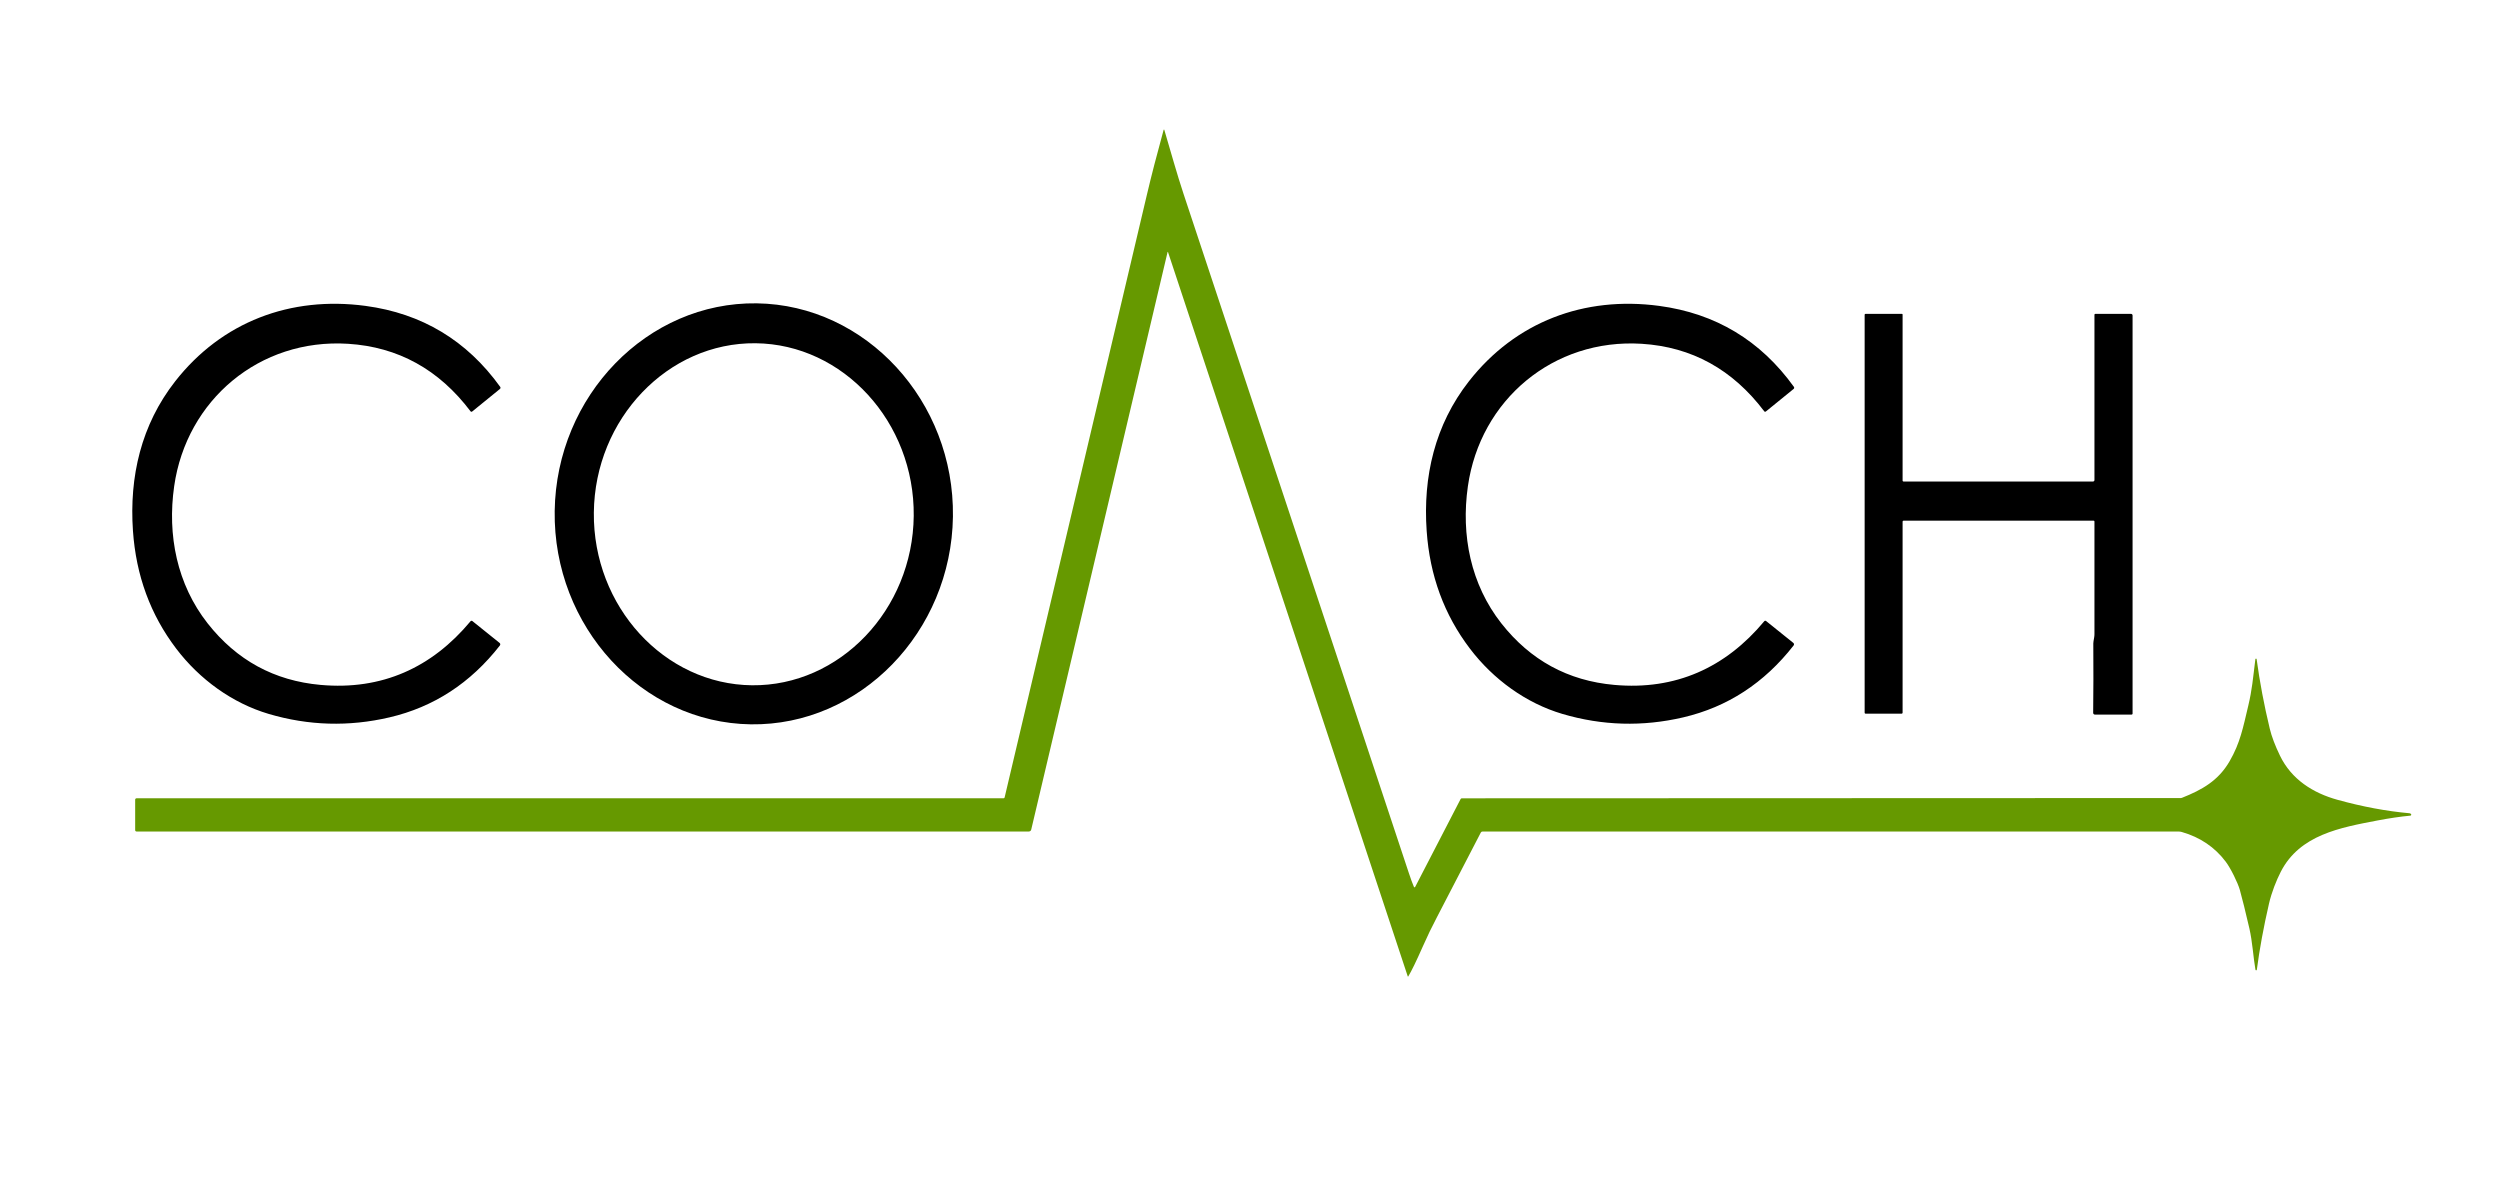
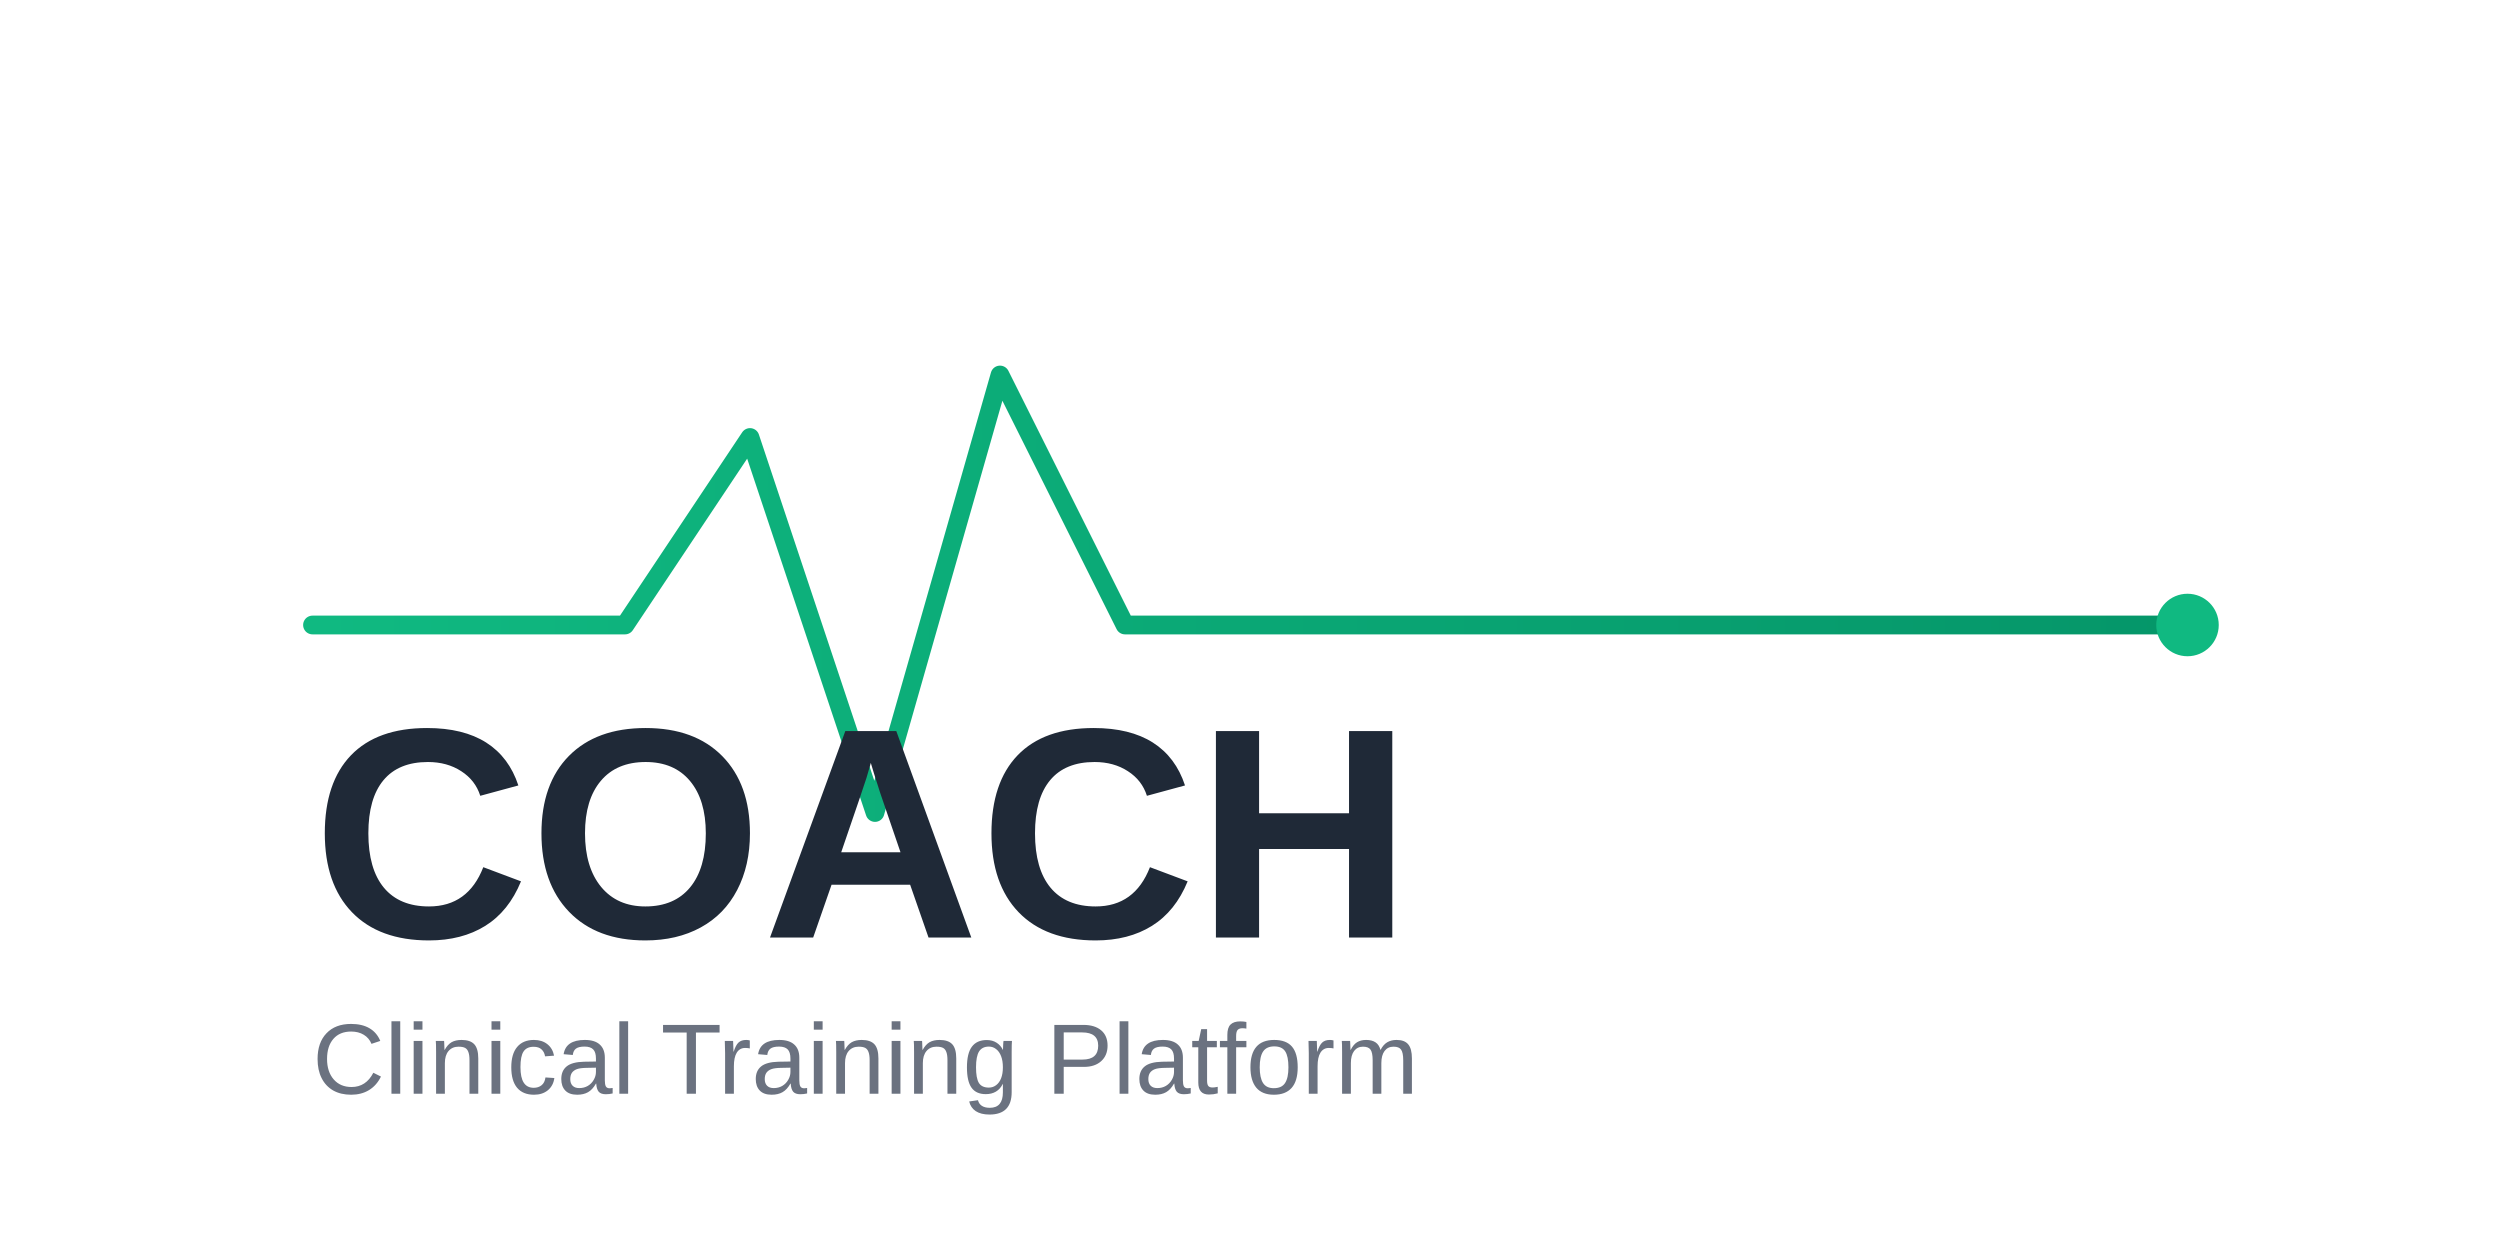
- <svg xmlns="http://www.w3.org/2000/svg" width="100%" height="100%" viewBox="0 0 1050 500" version="1.1" xml:space="preserve" style="fill-rule:evenodd;clip-rule:evenodd;stroke-linejoin:round;stroke-miterlimit:2;">
-   <path d="M490.56,105.86C490.557,105.813 490.518,105.775 490.47,105.775C490.421,105.775 490.38,105.816 490.38,105.865C490.38,105.867 490.38,105.868 490.38,105.87L433.11,348.45C433.004,348.904 432.596,349.228 432.13,349.23L57.33,349.23C57.023,349.23 56.77,348.977 56.77,348.67L56.77,335.86C56.77,335.542 57.032,335.28 57.35,335.28L421.49,335.28C421.705,335.282 421.893,335.135 421.94,334.93C458.953,178.157 478.877,93.757 481.71,81.73C483.53,74.003 485.87,64.933 488.73,54.52C488.745,54.457 488.801,54.412 488.866,54.412C488.927,54.412 488.982,54.452 489,54.51C491.82,64.03 494.3,73.05 497.11,81.5C524.283,163.427 555.827,258.513 591.74,366.76C592.5,369.06 593.203,370.973 593.85,372.5C593.893,372.605 593.996,372.675 594.11,372.675C594.215,372.675 594.313,372.615 594.36,372.52L613.45,335.61C613.548,335.415 613.745,335.291 613.96,335.29L916,335.18C916.132,335.18 916.261,335.153 916.38,335.1C924.87,331.73 931.71,327.9 936.44,319.71C940.89,312 942.07,305.68 944.28,296.37C945.89,289.61 946.2,285.32 947.25,276.89C947.25,276.742 947.372,276.62 947.52,276.62C947.668,276.62 947.79,276.742 947.79,276.89C949.083,286.43 950.917,296.133 953.29,306C954.09,309.327 955.527,313.127 957.6,317.4C962.42,327.36 971.45,333.07 981.76,335.92C992.2,338.807 1002.26,340.687 1011.93,341.56C1012.26,341.593 1012.49,341.713 1012.64,341.92C1012.66,341.949 1012.68,341.981 1012.69,342.015C1012.77,342.226 1012.66,342.466 1012.44,342.546C1012.41,342.558 1012.37,342.566 1012.34,342.57C1008.15,342.97 1003.55,343.647 998.54,344.6C982.94,347.58 965.89,350.6 957.93,366.14C956.08,369.75 954.08,374.73 952.97,379.56C950.703,389.4 949.007,398.627 947.88,407.24C947.88,407.242 947.88,407.243 947.88,407.245C947.88,407.41 947.745,407.545 947.58,407.545C947.417,407.545 947.283,407.413 947.28,407.25C946.4,402.17 946.01,395.43 944.74,389.95C943.1,382.837 941.767,377.45 940.74,373.79C939.9,370.81 936.92,364.72 934.82,361.93C930.22,355.817 924.07,351.653 916.37,349.44C915.952,349.314 915.521,349.25 915.09,349.25L622.61,349.25C622.335,349.249 622.08,349.404 621.95,349.65C610.57,371.643 604.427,383.497 603.52,385.21C601.467,389.097 599.463,393.25 597.51,397.67C594.863,403.663 592.85,407.81 591.47,410.11C591.448,410.143 591.41,410.163 591.37,410.163C591.322,410.163 591.279,410.134 591.26,410.09L490.56,105.86Z" style="fill:rgb(102,153,0);fill-rule:nonzero;" />
-   <path d="M209.95,271.1C197.617,286.9 182.153,296.967 163.56,301.3C146.487,305.28 129.58,304.793 112.84,299.84C97.62,295.34 83.83,285.37 73.99,272.4C63.183,258.18 57.133,241.7 55.84,222.96C54.26,200.2 59.28,178.42 73.58,160.15C93.13,135.17 122,124.26 153.49,128.47C177.203,131.65 196.07,142.99 210.09,162.49C210.286,162.764 210.233,163.149 209.97,163.36L198.3,172.85C198.218,172.917 198.115,172.954 198.008,172.954C197.863,172.954 197.727,172.886 197.64,172.77C184.353,155.17 167.197,145.71 146.17,144.39C109.04,142.07 78.32,167.96 73.15,204.22C70.21,224.77 74.35,245.44 87.19,261.79C99.377,277.297 115.197,285.92 134.65,287.66C160.39,289.97 181.4,280.41 197.62,260.93C197.724,260.8 197.882,260.724 198.049,260.724C198.177,260.724 198.301,260.768 198.4,260.85L209.83,270.03C210.154,270.288 210.208,270.769 209.95,271.1Z" style="fill-rule:nonzero;" />
-   <path d="M317.835,127.399C363.714,128.039 400.909,168.477 400.232,216.978C400.232,216.978 400.232,216.978 400.232,216.978C399.555,265.479 361.245,304.862 315.365,304.221C269.486,303.581 232.291,263.143 232.968,214.642C232.968,214.642 232.968,214.642 232.968,214.642C233.645,166.141 271.955,126.758 317.835,127.399ZM317.342,144.164C280.49,143.778 249.826,175.884 249.414,215.286C249.414,215.286 249.414,215.287 249.414,215.287C249.001,254.689 278.986,287.43 315.838,287.816C352.69,288.202 383.354,256.096 383.766,216.694C383.766,216.694 383.766,216.693 383.766,216.693C384.179,177.291 354.194,144.55 317.342,144.164Z" style="fill-rule:nonzero;" />
-   <path d="M753.2,270.02C753.524,270.278 753.578,270.759 753.32,271.09C740.987,286.89 725.523,296.96 706.93,301.3C689.857,305.28 672.95,304.797 656.21,299.85C640.99,295.35 627.2,285.38 617.36,272.41C606.547,258.197 600.493,241.72 599.2,222.98C597.61,200.22 602.63,178.44 616.93,160.16C636.47,135.18 665.34,124.26 696.83,128.47C720.543,131.643 739.413,142.98 753.44,162.48C753.636,162.754 753.583,163.139 753.32,163.35L741.65,172.84C741.568,172.907 741.465,172.944 741.358,172.944C741.213,172.944 741.077,172.876 740.99,172.76C727.697,155.16 710.537,145.703 689.51,144.39C652.38,142.08 621.67,167.97 616.51,204.23C613.57,224.78 617.71,245.45 630.56,261.8C642.747,277.307 658.567,285.927 678.02,287.66C703.76,289.97 724.77,280.4 740.99,260.92C741.094,260.79 741.252,260.714 741.419,260.714C741.547,260.714 741.671,260.758 741.77,260.84L753.2,270.02Z" style="fill-rule:nonzero;" />
-   <path d="M798.82,131.82C798.968,131.82 799.09,131.942 799.09,132.09L799.09,201.84C799.09,202.059 799.275,202.24 799.5,202.24L879.06,202.24C879.395,202.24 879.67,201.965 879.67,201.63L879.67,132.17C879.67,131.978 879.828,131.82 880.02,131.82L895.01,131.82C895.378,131.82 895.68,132.118 895.68,132.48L895.68,299.76C895.68,299.957 895.513,300.12 895.31,300.12L879.83,300.12C879.446,300.12 879.13,299.799 879.13,299.41C879.243,290.243 879.263,280.523 879.19,270.25C879.19,269.837 879.307,269.013 879.54,267.78C879.626,267.308 879.67,266.832 879.67,266.36L879.67,219.01C879.67,218.829 879.521,218.68 879.34,218.68L799.52,218.68C799.284,218.68 799.09,218.874 799.09,219.11L799.09,299.32C799.09,299.556 798.896,299.75 798.66,299.75L783.53,299.75C783.322,299.75 783.15,299.578 783.15,299.37L783.15,132.17C783.15,131.978 783.308,131.82 783.5,131.82L798.82,131.82Z" style="fill-rule:nonzero;" />
+ <svg xmlns="http://www.w3.org/2000/svg" width="400" height="200" viewBox="0 0 400 200">
+   <defs>
+     <linearGradient id="coachGradient" x1="0%" y1="0%" x2="100%" y2="0%">
+       <stop offset="0%" style="stop-color:rgb(16, 185, 129);stop-opacity:1" />
+       <stop offset="100%" style="stop-color:rgb(5, 150, 105);stop-opacity:1" />
+     </linearGradient>
+   </defs>
+   <path d="M 50 100 L 100 100 L 120 70 L 140 130 L 160 60 L 180 100 L 350 100" stroke="url(#coachGradient)" stroke-width="3" fill="none" stroke-linecap="round" stroke-linejoin="round" />
+   <circle cx="350" cy="100" r="5" fill="rgb(16, 185, 129)">
+     <animate attributeName="opacity" values="1;0.3;1" dur="1.5s" repeatCount="indefinite" />
+   </circle>
+   <text x="50" y="150" font-family="Arial, sans-serif" font-size="48" font-weight="bold" fill="rgb(31, 41, 55)">
+     COACH
+   </text>
+   <text x="50" y="175" font-family="Arial, sans-serif" font-size="16" fill="rgb(107, 114, 128)">
+     Clinical Training Platform
+   </text>
</svg>
